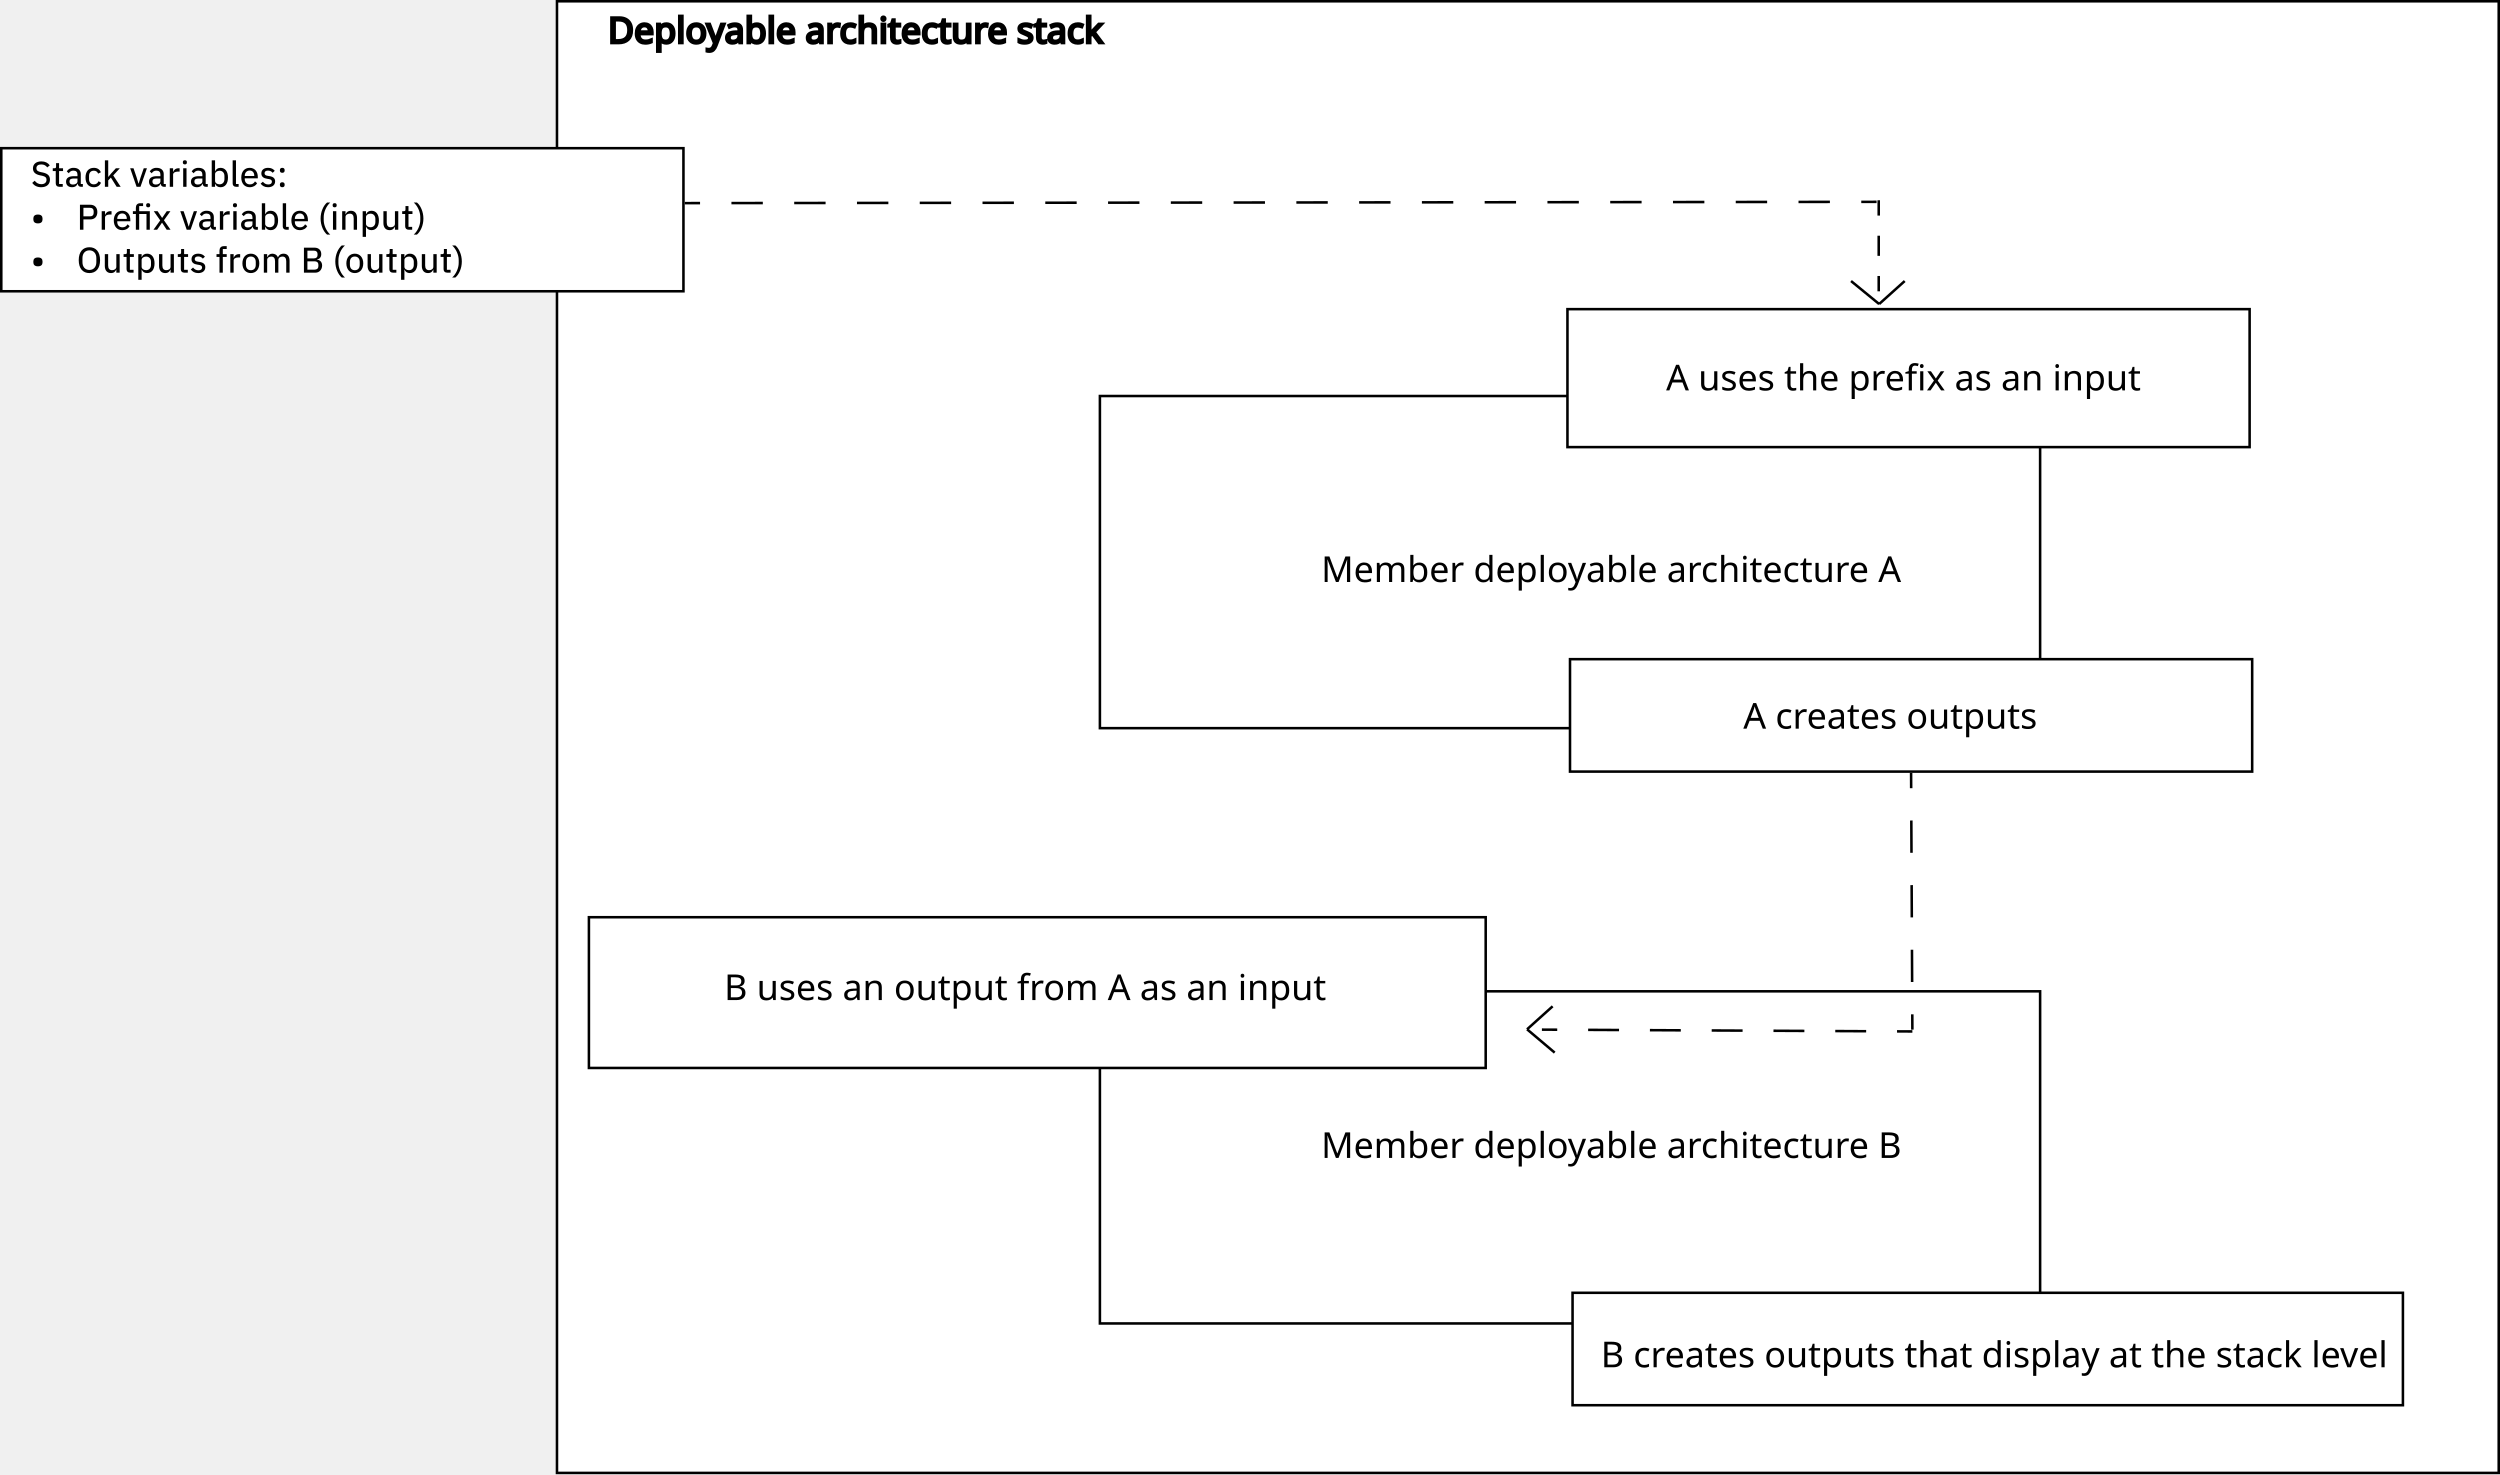
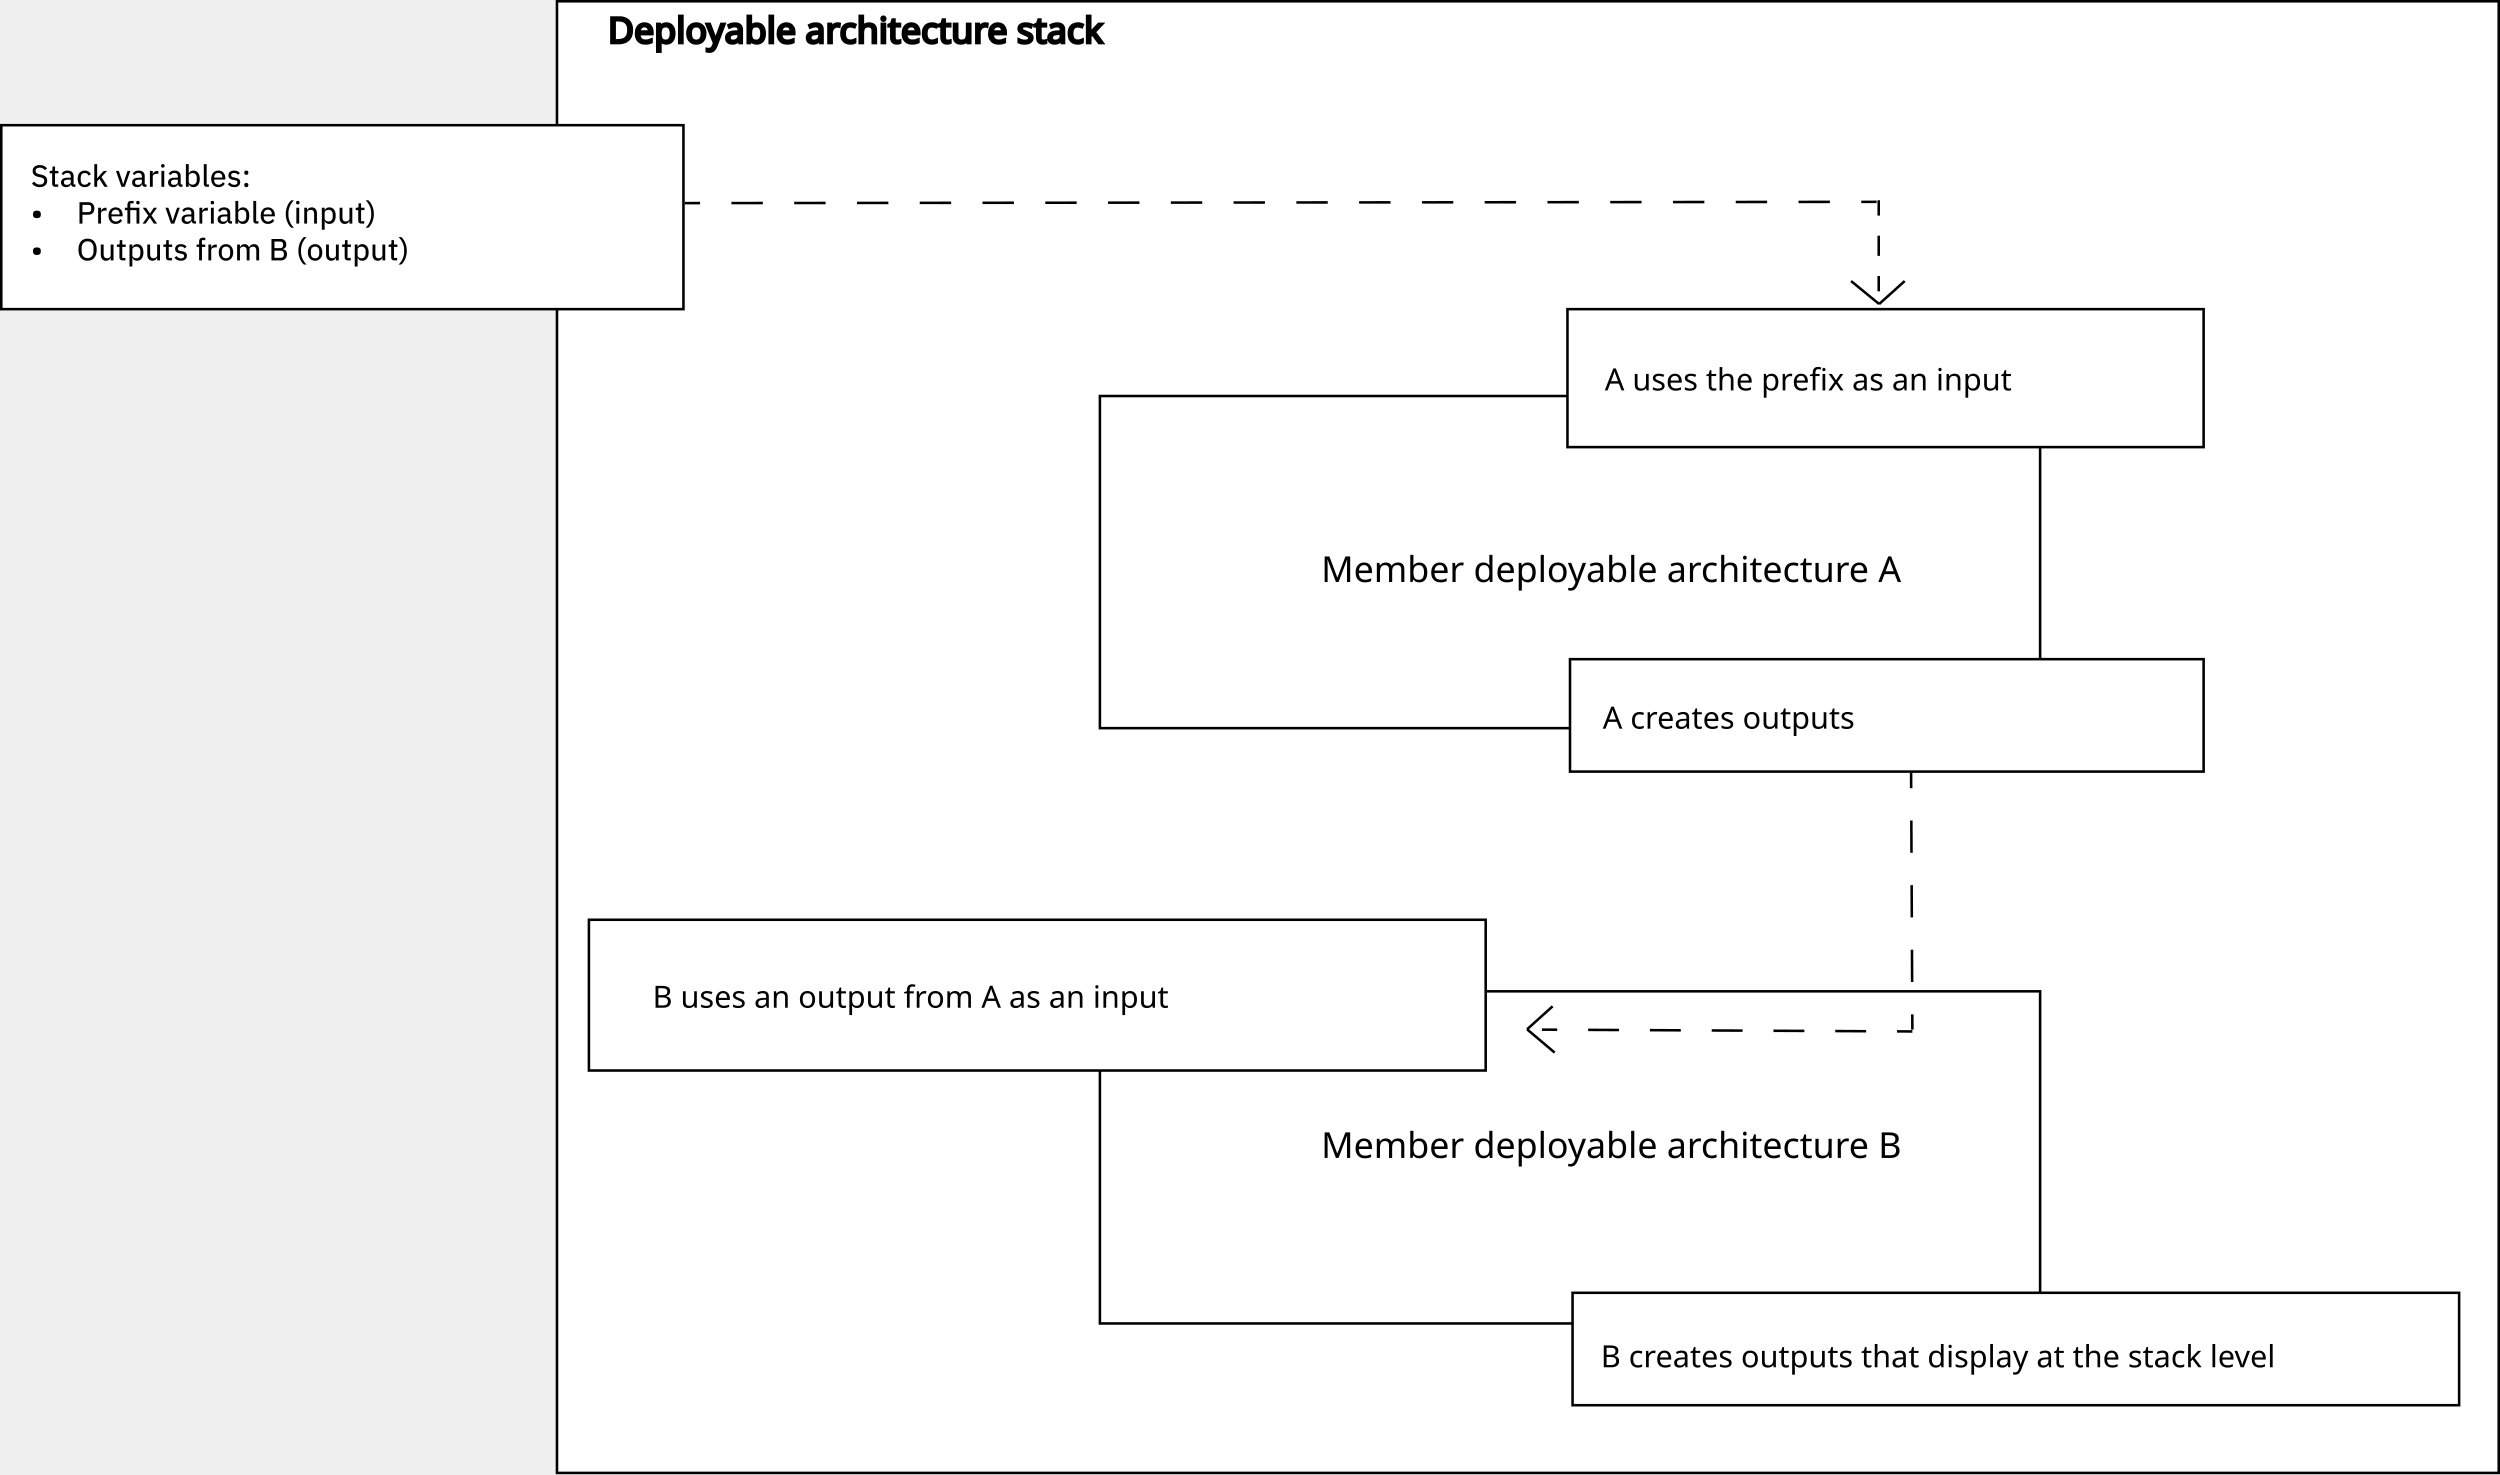
<svg xmlns="http://www.w3.org/2000/svg" viewBox="0 0 978.5 577">
  <defs>
    <style>
      .cls-1, .cls-2, .cls-3, .cls-4, .cls-5, .cls-6, .cls-7 {
        stroke: #000;
        stroke-miterlimit: 10;
      }

      .cls-1, .cls-2, .cls-3, .cls-5, .cls-6, .cls-7 {
        fill: none;
      }

-       .cls-1, .cls-8, .cls-9 {
+       .cls-1, .cls-8, .cls-9, .cls-10 {
        font-family: IBMPlexSans-Text, 'IBM Plex Sans';
+       }
+ 
+       .cls-1, .cls-8, .cls-10 {
        font-size: 14px;
      }

      .cls-2 {
        stroke-dasharray: 0 0 7.88 7.88;
      }

-       .cls-10, .cls-4, .cls-9 {
+       .cls-11, .cls-4, .cls-10 {
        fill: #fff;
      }

      .cls-3 {
        stroke-dasharray: 0 0 12.091 12.091;
+       }
+ 
+       .cls-9 {
+         font-size: 12px;
      }

      .cls-6 {
        stroke-dasharray: 0 0 12.284 12.284;
      }

      .cls-7 {
        stroke-dasharray: 0 0 12.643 12.643;
      }
    </style>
  </defs>
  <g id="Layer_1" data-name="Layer 1">
    <rect class="cls-4" x="218" y=".5" width="760" height="576" />
    <rect class="cls-4" x="430.5" y="388" width="368" height="130" />
-     <rect class="cls-4" x="230.5" y="359" width="351" height="59" />
+     <rect class="cls-4" x="230.5" y="360" width="351" height="59" />
    <g>
      <line class="cls-5" x1="748.504" y1="403.708" x2="742.504" y2="403.678" />
      <line class="cls-3" x1="730.413" y1="403.619" x2="615.545" y2="403.059" />
      <line class="cls-5" x1="609.5" y1="403.03" x2="603.5" y2="403" />
    </g>
  </g>
  <g id="Layer_2" data-name="Layer 2">
-     <text class="cls-9" transform="translate(237.9487 16.8589)">
+     <text class="cls-10" transform="translate(237.9487 16.8589)">
      <tspan x="0" y="0">Deployable architecture stack </tspan>
    </text>
    <text class="cls-8" transform="translate(237.9487 16.8589)">
      <tspan x="0" y="0">Deployable architecture stack </tspan>
    </text>
    <text class="cls-1" transform="translate(237.9487 16.8589)">
      <tspan x="0" y="0">Deployable architecture stack </tspan>
    </text>
  </g>
  <g id="Layer_3" data-name="Layer 3">
-     <rect class="cls-4" x=".5" y="58" width="267" height="56" />
+     <rect class="cls-4" x=".5" y="49" width="267" height="72" />
    <rect class="cls-4" x="430.5" y="155" width="368" height="130" />
-     <rect class="cls-4" x="613.5" y="121" width="267" height="54" />
-     <rect class="cls-4" x="614.5" y="258" width="267" height="44" />
-     <rect class="cls-4" x="615.5" y="506" width="325" height="44" />
+     <rect class="cls-4" x="613.5" y="121" width="249" height="54" />
+     <rect class="cls-4" x="614.5" y="258" width="248" height="44" />
+     <rect class="cls-4" x="615.5" y="506" width="347" height="44" />
  </g>
  <g id="Layer_5" data-name="Layer 5">
    <g>
-       <line class="cls-10" x1="268" y1="79.5" x2="734.5" y2="79" />
+       <line class="cls-11" x1="268" y1="79.5" x2="734.5" y2="79" />
      <g>
        <line class="cls-5" x1="268" y1="79.5" x2="274" y2="79.494" />
        <line class="cls-6" x1="286.284" y1="79.481" x2="722.358" y2="79.013" />
        <line class="cls-5" x1="728.5" y1="79.007" x2="734.5" y2="79" />
      </g>
    </g>
    <line class="cls-5" x1="724.5" y1="110" x2="735.5" y2="119" />
    <line class="cls-5" x1="735.5" y1="119" x2="745.5" y2="110" />
    <g>
-       <line class="cls-10" x1="735.332" y1="114.019" x2="735.332" y2="78.379" />
-       <g>
-         <line class="cls-5" x1="735.332" y1="114.019" x2="735.332" y2="108.019" />
-         <line class="cls-2" x1="735.332" y1="100.139" x2="735.332" y2="88.319" />
-         <line class="cls-5" x1="735.332" y1="84.379" x2="735.332" y2="78.379" />
-       </g>
+       <line class="cls-5" x1="735.332" y1="114.019" x2="735.332" y2="108.019" />
+       <line class="cls-2" x1="735.332" y1="100.139" x2="735.332" y2="88.319" />
+       <line class="cls-5" x1="735.332" y1="84.379" x2="735.332" y2="78.379" />
    </g>
  </g>
  <g id="Layer_4" data-name="Layer 4">
    <g>
-       <path d="M12.606,71.601l.967-.869c.686,.882,1.498,1.359,2.591,1.359,1.331,0,2.045-.686,2.045-1.723,0-.855-.462-1.303-1.681-1.569l-.827-.168c-1.835-.378-2.801-1.205-2.801-2.731,0-1.737,1.316-2.731,3.32-2.731,1.471,0,2.521,.546,3.264,1.555l-.995,.798c-.519-.714-1.233-1.163-2.339-1.163-1.19,0-1.905,.519-1.905,1.485,0,.869,.546,1.261,1.709,1.513l.826,.169c1.919,.42,2.773,1.274,2.773,2.773,0,1.807-1.274,2.983-3.446,2.983-1.597,0-2.717-.644-3.502-1.681Z" />
-       <path d="M23.192,73.114c-.896,0-1.373-.532-1.373-1.373v-4.777h-1.163v-1.106h.644c.49,0,.644-.182,.644-.672v-1.331h1.177v2.003h1.555v1.106h-1.555v5.043h1.443v1.106h-1.373Z" />
-       <path d="M31.692,73.114c-.799,0-1.177-.504-1.275-1.205h-.07c-.294,.896-1.065,1.373-2.102,1.373-1.513,0-2.395-.84-2.395-2.171,0-1.401,1.022-2.157,3.096-2.157h1.373v-.659c0-.966-.518-1.513-1.611-1.513-.855,0-1.401,.42-1.779,1.037l-.785-.714c.435-.784,1.289-1.415,2.634-1.415,1.807,0,2.843,.924,2.843,2.493v3.824h.812v1.106h-.742Zm-1.373-2.129v-1.12h-1.387c-1.19,0-1.723,.364-1.723,1.036v.28c0,.672,.518,1.051,1.331,1.051,1.022,0,1.779-.519,1.779-1.247Z" />
-       <path d="M33.466,69.486c0-2.325,1.19-3.796,3.264-3.796,1.429,0,2.325,.7,2.746,1.737l-1.079,.532c-.238-.714-.827-1.148-1.667-1.148-1.247,0-1.877,.855-1.877,2.045v1.261c0,1.19,.63,2.045,1.877,2.045,.882,0,1.485-.448,1.849-1.232l.953,.588c-.462,1.092-1.415,1.765-2.802,1.765-2.073,0-3.264-1.471-3.264-3.796Z" />
-       <path d="M41.054,62.748h1.303v6.457h.07l1.037-1.274,1.891-2.073h1.541l-2.577,2.801,2.914,4.455h-1.569l-2.269-3.614-1.037,1.106v2.507h-1.303v-10.366Z" />
-       <path d="M53.459,73.114l-2.507-7.256h1.303l1.19,3.474,.757,2.507h.084l.77-2.507,1.205-3.474h1.247l-2.522,7.256h-1.527Z" />
-       <path d="M64.157,73.114c-.799,0-1.177-.504-1.275-1.205h-.07c-.294,.896-1.065,1.373-2.102,1.373-1.513,0-2.395-.84-2.395-2.171,0-1.401,1.022-2.157,3.096-2.157h1.373v-.659c0-.966-.518-1.513-1.611-1.513-.855,0-1.401,.42-1.779,1.037l-.785-.714c.435-.784,1.289-1.415,2.634-1.415,1.807,0,2.843,.924,2.843,2.493v3.824h.812v1.106h-.742Zm-1.373-2.129v-1.12h-1.387c-1.19,0-1.723,.364-1.723,1.036v.28c0,.672,.518,1.051,1.331,1.051,1.022,0,1.779-.519,1.779-1.247Z" />
-       <path d="M66.45,73.114v-7.256h1.303v1.387h.07c.238-.714,.882-1.387,2.045-1.387h.434v1.303h-.644c-1.205,0-1.905,.476-1.905,1.19v4.763h-1.303Z" />
-       <path d="M71.574,63.631v-.196c0-.42,.238-.714,.785-.714s.784,.294,.784,.714v.196c0,.42-.238,.714-.784,.714s-.785-.294-.785-.714Zm.126,2.227h1.303v7.256h-1.303v-7.256Z" />
-       <path d="M80.579,73.114c-.799,0-1.177-.504-1.275-1.205h-.07c-.294,.896-1.065,1.373-2.102,1.373-1.513,0-2.395-.84-2.395-2.171,0-1.401,1.022-2.157,3.096-2.157h1.373v-.659c0-.966-.518-1.513-1.611-1.513-.855,0-1.401,.42-1.779,1.037l-.785-.714c.435-.784,1.289-1.415,2.634-1.415,1.807,0,2.843,.924,2.843,2.493v3.824h.812v1.106h-.742Zm-1.373-2.129v-1.12h-1.387c-1.19,0-1.723,.364-1.723,1.036v.28c0,.672,.518,1.051,1.331,1.051,1.022,0,1.779-.519,1.779-1.247Z" />
-       <path d="M82.872,62.748h1.303v4.3h.056c.336-.896,1.093-1.358,2.087-1.358,1.821,0,2.913,1.442,2.913,3.796s-1.092,3.796-2.913,3.796c-.995,0-1.751-.462-2.087-1.358h-.056v1.19h-1.303v-10.366Zm4.973,7.354v-1.232c0-1.219-.742-2.045-1.905-2.045-.981,0-1.765,.56-1.765,1.331v2.661c0,.77,.785,1.331,1.765,1.331,1.163,0,1.905-.827,1.905-2.045Z" />
-       <path d="M92.42,73.114c-.896,0-1.359-.532-1.359-1.331v-9.035h1.303v9.259h1.037v1.106h-.981Z" />
-       <path d="M94.435,69.486c0-2.297,1.274-3.796,3.292-3.796,2.031,0,3.18,1.54,3.18,3.572v.546h-5.113v.294c0,1.205,.742,2.073,2.045,2.073,.911,0,1.569-.434,1.961-1.177l.84,.714c-.504,.939-1.555,1.569-2.913,1.569-2.018,0-3.292-1.498-3.292-3.796Zm1.359-.686v.098h3.726v-.14c0-1.205-.701-2.017-1.793-2.017-1.135,0-1.933,.869-1.933,2.059Z" />
-       <path d="M102.009,71.881l.883-.756c.546,.686,1.218,1.079,2.101,1.079,.924,0,1.429-.406,1.429-1.079,0-.532-.28-.91-1.163-1.037l-.616-.098c-1.387-.196-2.353-.77-2.353-2.115,0-1.429,1.106-2.185,2.633-2.185,1.233,0,2.003,.434,2.62,1.163l-.827,.784c-.35-.462-.966-.868-1.835-.868-.882,0-1.331,.406-1.331,1.022,0,.644,.42,.91,1.261,1.037l.616,.098c1.597,.238,2.255,.939,2.255,2.059,0,1.415-1.065,2.297-2.773,2.297-1.345,0-2.228-.546-2.9-1.401Z" />
-       <path d="M109.555,66.769v-.21c0-.504,.28-.868,.924-.868,.644,0,.925,.364,.925,.868v.21c0,.504-.28,.868-.925,.868-.644,0-.924-.364-.924-.868Zm0,5.645v-.21c0-.504,.28-.868,.924-.868,.644,0,.925,.364,.925,.868v.21c0,.504-.28,.868-.925,.868-.644,0-.924-.364-.924-.868Z" />
-       <path d="M13.055,85.907v-.406c0-.868,.49-1.526,1.793-1.526s1.793,.658,1.793,1.526v.406c0,.869-.49,1.527-1.793,1.527s-1.793-.658-1.793-1.527Z" />
-       <path d="M31.293,89.914v-9.777h4.034c1.765,0,2.773,1.135,2.773,2.872s-1.008,2.872-2.773,2.872h-2.675v4.034h-1.359Zm1.359-5.239h2.619c.869,0,1.387-.477,1.387-1.317v-.7c0-.84-.518-1.317-1.387-1.317h-2.619v3.334Z" />
-       <path d="M39.805,89.914v-7.256h1.303v1.387h.07c.238-.714,.882-1.387,2.045-1.387h.434v1.303h-.644c-1.205,0-1.905,.476-1.905,1.19v4.763h-1.303Z" />
-       <path d="M44.537,86.286c0-2.297,1.274-3.796,3.292-3.796,2.031,0,3.18,1.54,3.18,3.572v.546h-5.113v.294c0,1.205,.742,2.073,2.045,2.073,.911,0,1.569-.434,1.961-1.177l.84,.714c-.504,.939-1.555,1.569-2.913,1.569-2.018,0-3.292-1.498-3.292-3.796Zm1.359-.686v.098h3.726v-.14c0-1.205-.701-2.017-1.793-2.017-1.135,0-1.933,.869-1.933,2.059Z" />
-       <path d="M53.175,83.764h-1.163v-1.106h1.163v-1.345c0-1.065,.56-1.765,1.695-1.765h1.135v1.107h-1.527v2.003h4.16v7.256h-1.303v-6.149h-2.857v6.149h-1.303v-6.149Zm4.034-3.333v-.196c0-.42,.238-.714,.784-.714s.785,.294,.785,.714v.196c0,.42-.238,.714-.785,.714s-.784-.294-.784-.714Z" />
-       <path d="M62.709,86.258l-2.536-3.6h1.513l1.75,2.619h.043l1.793-2.619h1.429l-2.536,3.544,2.578,3.712h-1.513l-1.793-2.746h-.042l-1.891,2.746h-1.429l2.634-3.656Z" />
-       <path d="M73.069,89.914l-2.507-7.256h1.303l1.19,3.474,.756,2.507h.085l.77-2.507,1.205-3.474h1.247l-2.522,7.256h-1.527Z" />
-       <path d="M83.767,89.914c-.799,0-1.177-.504-1.275-1.205h-.07c-.294,.896-1.065,1.373-2.102,1.373-1.513,0-2.395-.84-2.395-2.171,0-1.401,1.022-2.157,3.096-2.157h1.373v-.659c0-.966-.518-1.513-1.611-1.513-.855,0-1.401,.42-1.779,1.037l-.785-.714c.435-.784,1.289-1.415,2.634-1.415,1.807,0,2.843,.924,2.843,2.493v3.824h.812v1.106h-.742Zm-1.373-2.129v-1.12h-1.387c-1.19,0-1.723,.364-1.723,1.036v.28c0,.672,.518,1.051,1.331,1.051,1.022,0,1.779-.519,1.779-1.247Z" />
-       <path d="M86.06,89.914v-7.256h1.303v1.387h.07c.238-.714,.882-1.387,2.045-1.387h.434v1.303h-.644c-1.205,0-1.905,.476-1.905,1.19v4.763h-1.303Z" />
-       <path d="M91.184,80.431v-.196c0-.42,.238-.714,.785-.714,.546,0,.784,.294,.784,.714v.196c0,.42-.238,.714-.784,.714-.546,0-.785-.294-.785-.714Zm.126,2.227h1.303v7.256h-1.303v-7.256Z" />
-       <path d="M100.189,89.914c-.799,0-1.177-.504-1.275-1.205h-.07c-.294,.896-1.065,1.373-2.102,1.373-1.513,0-2.395-.84-2.395-2.171,0-1.401,1.022-2.157,3.096-2.157h1.373v-.659c0-.966-.518-1.513-1.611-1.513-.855,0-1.401,.42-1.779,1.037l-.785-.714c.435-.784,1.289-1.415,2.634-1.415,1.807,0,2.843,.924,2.843,2.493v3.824h.812v1.106h-.742Zm-1.373-2.129v-1.12h-1.387c-1.19,0-1.723,.364-1.723,1.036v.28c0,.672,.518,1.051,1.331,1.051,1.022,0,1.779-.519,1.779-1.247Z" />
-       <path d="M102.481,79.548h1.303v4.3h.056c.336-.896,1.093-1.358,2.087-1.358,1.821,0,2.914,1.442,2.914,3.796s-1.093,3.796-2.914,3.796c-.994,0-1.75-.462-2.087-1.358h-.056v1.19h-1.303v-10.366Zm4.973,7.354v-1.232c0-1.219-.742-2.045-1.905-2.045-.981,0-1.765,.56-1.765,1.331v2.661c0,.77,.785,1.331,1.765,1.331,1.163,0,1.905-.827,1.905-2.045Z" />
-       <path d="M112.03,89.914c-.896,0-1.359-.532-1.359-1.331v-9.035h1.303v9.259h1.037v1.106h-.981Z" />
-       <path d="M114.045,86.286c0-2.297,1.274-3.796,3.292-3.796,2.031,0,3.18,1.54,3.18,3.572v.546h-5.113v.294c0,1.205,.742,2.073,2.045,2.073,.911,0,1.569-.434,1.961-1.177l.84,.714c-.504,.939-1.555,1.569-2.913,1.569-2.018,0-3.292-1.498-3.292-3.796Zm1.359-.686v.098h3.726v-.14c0-1.205-.701-2.017-1.793-2.017-1.135,0-1.933,.869-1.933,2.059Z" />
-       <path d="M128.005,79.268h1.26c-1.513,1.345-2.563,3.656-2.563,5.701v1.149c0,2.045,1.05,4.356,2.563,5.701h-1.26c-1.387-1.176-2.522-3.558-2.522-6.275s1.135-5.099,2.522-6.275Z" />
-       <path d="M130.201,80.431v-.196c0-.42,.238-.714,.785-.714,.546,0,.784,.294,.784,.714v.196c0,.42-.238,.714-.784,.714-.546,0-.785-.294-.785-.714Zm.126,2.227h1.303v7.256h-1.303v-7.256Z" />
-       <path d="M133.925,89.914v-7.256h1.303v1.19h.07c.336-.798,.953-1.358,2.045-1.358,1.485,0,2.396,1.022,2.396,2.787v4.637h-1.303v-4.44c0-1.219-.504-1.849-1.527-1.849-.855,0-1.681,.435-1.681,1.317v4.973h-1.303Z" />
-       <path d="M141.947,82.658h1.303v1.19h.056c.336-.896,1.093-1.358,2.087-1.358,1.821,0,2.913,1.442,2.913,3.796s-1.092,3.796-2.913,3.796c-.995,0-1.751-.462-2.087-1.358h-.056v3.992h-1.303v-10.057Zm4.973,4.244v-1.232c0-1.219-.742-2.045-1.905-2.045-.981,0-1.765,.56-1.765,1.331v2.661c0,.77,.785,1.331,1.765,1.331,1.163,0,1.905-.827,1.905-2.045Z" />
-       <path d="M154.577,88.723h-.07c-.266,.7-.827,1.358-2.031,1.358-1.485,0-2.409-1.022-2.409-2.788v-4.636h1.303v4.44c0,1.219,.518,1.849,1.541,1.849,.826,0,1.667-.42,1.667-1.331v-4.958h1.303v7.256h-1.303v-1.19Z" />
-       <path d="M159.952,89.914c-.896,0-1.373-.532-1.373-1.373v-4.777h-1.163v-1.106h.644c.49,0,.644-.182,.644-.672v-1.331h1.177v2.003h1.555v1.106h-1.555v5.043h1.443v1.106h-1.373Z" />
-       <path d="M163.199,91.818h-1.261c1.513-1.345,2.563-3.656,2.563-5.701v-1.149c0-2.045-1.051-4.356-2.563-5.701h1.261c1.387,1.177,2.522,3.558,2.522,6.275s-1.135,5.099-2.522,6.275Z" />
-       <path d="M13.055,102.707v-.406c0-.868,.49-1.527,1.793-1.527s1.793,.659,1.793,1.527v.406c0,.869-.49,1.527-1.793,1.527s-1.793-.658-1.793-1.527Z" />
-       <path d="M30.817,101.825c0-3.292,1.639-5.057,4.174-5.057s4.174,1.765,4.174,5.057-1.639,5.057-4.174,5.057-4.174-1.765-4.174-5.057Zm6.892,.798v-1.597c0-1.863-1.093-3.04-2.718-3.04s-2.717,1.176-2.717,3.04v1.597c0,1.863,1.093,3.04,2.717,3.04s2.718-1.176,2.718-3.04Z" />
-       <path d="M45.533,105.523h-.07c-.266,.7-.827,1.358-2.031,1.358-1.485,0-2.409-1.022-2.409-2.788v-4.636h1.303v4.44c0,1.219,.518,1.849,1.541,1.849,.826,0,1.667-.42,1.667-1.331v-4.958h1.303v7.256h-1.303v-1.19Z" />
-       <path d="M50.908,106.714c-.896,0-1.373-.532-1.373-1.373v-4.777h-1.163v-1.106h.644c.49,0,.644-.182,.644-.672v-1.331h1.177v2.003h1.555v1.106h-1.555v5.043h1.443v1.106h-1.373Z" />
-       <path d="M54.127,99.458h1.303v1.19h.056c.336-.896,1.093-1.358,2.087-1.358,1.821,0,2.913,1.442,2.913,3.796s-1.092,3.796-2.913,3.796c-.995,0-1.751-.462-2.087-1.358h-.056v3.992h-1.303v-10.058Zm4.973,4.244v-1.232c0-1.219-.742-2.045-1.905-2.045-.981,0-1.765,.56-1.765,1.331v2.661c0,.77,.785,1.331,1.765,1.331,1.163,0,1.905-.827,1.905-2.045Z" />
-       <path d="M66.757,105.523h-.07c-.266,.7-.827,1.358-2.031,1.358-1.485,0-2.409-1.022-2.409-2.788v-4.636h1.303v4.44c0,1.219,.518,1.849,1.541,1.849,.826,0,1.667-.42,1.667-1.331v-4.958h1.303v7.256h-1.303v-1.19Z" />
-       <path d="M72.131,106.714c-.896,0-1.373-.532-1.373-1.373v-4.777h-1.163v-1.106h.644c.49,0,.644-.182,.644-.672v-1.331h1.177v2.003h1.555v1.106h-1.555v5.043h1.443v1.106h-1.373Z" />
-       <path d="M74.678,105.481l.883-.757c.546,.686,1.218,1.079,2.101,1.079,.924,0,1.429-.406,1.429-1.079,0-.532-.28-.91-1.163-1.036l-.616-.098c-1.387-.196-2.353-.77-2.353-2.115,0-1.429,1.106-2.185,2.633-2.185,1.233,0,2.003,.434,2.62,1.163l-.827,.784c-.35-.462-.966-.868-1.835-.868-.882,0-1.331,.406-1.331,1.022,0,.644,.42,.91,1.261,1.037l.616,.098c1.597,.238,2.255,.939,2.255,2.06,0,1.415-1.065,2.297-2.773,2.297-1.345,0-2.228-.546-2.9-1.4Z" />
-       <path d="M85.906,100.564h-1.163v-1.106h1.163v-1.345c0-1.065,.56-1.765,1.695-1.765h1.135v1.107h-1.527v2.003h1.527v1.106h-1.527v6.149h-1.303v-6.149Z" />
-       <path d="M90.147,106.714v-7.256h1.303v1.387h.07c.238-.714,.882-1.387,2.045-1.387h.434v1.303h-.644c-1.205,0-1.905,.476-1.905,1.19v4.763h-1.303Z" />
-       <path d="M94.879,103.086c0-2.312,1.331-3.796,3.306-3.796s3.306,1.484,3.306,3.796-1.331,3.796-3.306,3.796-3.306-1.485-3.306-3.796Zm5.225,.546v-1.093c0-1.415-.784-2.129-1.919-2.129s-1.919,.714-1.919,2.129v1.093c0,1.415,.784,2.129,1.919,2.129s1.919-.714,1.919-2.129Z" />
-       <path d="M103.266,106.714v-7.256h1.303v1.19h.07c.308-.742,.966-1.358,1.933-1.358,.966,0,1.821,.448,2.199,1.471h.028c.266-.785,.995-1.471,2.213-1.471,1.456,0,2.325,1.022,2.325,2.787v4.637h-1.303v-4.44c0-1.219-.462-1.849-1.471-1.849-.841,0-1.611,.435-1.611,1.317v4.973h-1.302v-4.44c0-1.219-.462-1.849-1.457-1.849-.827,0-1.625,.435-1.625,1.317v4.973h-1.303Z" />
-       <path d="M118.96,96.936h4.16c1.611,0,2.62,.995,2.62,2.522,0,1.456-.939,1.989-1.653,2.073v.084c.743,.042,1.989,.644,1.989,2.283,0,1.597-1.093,2.815-2.535,2.815h-4.581v-9.777Zm1.359,4.189h2.591c.855,0,1.373-.462,1.373-1.275v-.462c0-.812-.518-1.274-1.373-1.274h-2.591v3.012Zm0,4.412h2.815c.924,0,1.485-.476,1.485-1.387v-.49c0-.911-.56-1.387-1.485-1.387h-2.815v3.264Z" />
-       <path d="M133.759,96.068h1.26c-1.513,1.345-2.563,3.656-2.563,5.701v1.149c0,2.045,1.05,4.356,2.563,5.701h-1.26c-1.387-1.177-2.522-3.558-2.522-6.275s1.135-5.099,2.522-6.275Z" />
-       <path d="M135.564,103.086c0-2.312,1.331-3.796,3.306-3.796s3.306,1.484,3.306,3.796-1.331,3.796-3.306,3.796-3.306-1.485-3.306-3.796Zm5.225,.546v-1.093c0-1.415-.784-2.129-1.919-2.129s-1.919,.714-1.919,2.129v1.093c0,1.415,.785,2.129,1.919,2.129s1.919-.714,1.919-2.129Z" />
-       <path d="M148.39,105.523h-.07c-.266,.7-.827,1.358-2.031,1.358-1.485,0-2.409-1.022-2.409-2.788v-4.636h1.303v4.44c0,1.219,.518,1.849,1.541,1.849,.826,0,1.667-.42,1.667-1.331v-4.958h1.303v7.256h-1.303v-1.19Z" />
-       <path d="M153.765,106.714c-.896,0-1.373-.532-1.373-1.373v-4.777h-1.163v-1.106h.644c.49,0,.644-.182,.644-.672v-1.331h1.176v2.003h1.555v1.106h-1.555v5.043h1.443v1.106h-1.373Z" />
-       <path d="M156.983,99.458h1.303v1.19h.056c.336-.896,1.093-1.358,2.087-1.358,1.821,0,2.913,1.442,2.913,3.796s-1.092,3.796-2.913,3.796c-.995,0-1.751-.462-2.087-1.358h-.056v3.992h-1.303v-10.058Zm4.973,4.244v-1.232c0-1.219-.742-2.045-1.905-2.045-.981,0-1.765,.56-1.765,1.331v2.661c0,.77,.785,1.331,1.765,1.331,1.163,0,1.905-.827,1.905-2.045Z" />
-       <path d="M169.613,105.523h-.07c-.266,.7-.827,1.358-2.031,1.358-1.485,0-2.409-1.022-2.409-2.788v-4.636h1.303v4.44c0,1.219,.518,1.849,1.541,1.849,.826,0,1.667-.42,1.667-1.331v-4.958h1.303v7.256h-1.303v-1.19Z" />
-       <path d="M174.988,106.714c-.896,0-1.373-.532-1.373-1.373v-4.777h-1.163v-1.106h.644c.49,0,.644-.182,.644-.672v-1.331h1.176v2.003h1.555v1.106h-1.555v5.043h1.443v1.106h-1.373Z" />
-       <path d="M178.235,108.619h-1.261c1.513-1.345,2.563-3.656,2.563-5.701v-1.149c0-2.045-1.051-4.356-2.563-5.701h1.261c1.387,1.176,2.522,3.558,2.522,6.275s-1.135,5.099-2.522,6.275Z" />
+       <path d="M12.524,71.818l.828-.744c.587,.756,1.283,1.164,2.219,1.164,1.139,0,1.751-.588,1.751-1.475,0-.732-.396-1.116-1.439-1.343l-.708-.144c-1.571-.324-2.398-1.031-2.398-2.339,0-1.487,1.127-2.338,2.842-2.338,1.259,0,2.159,.468,2.794,1.331l-.852,.684c-.443-.612-1.055-.996-2.003-.996-1.019,0-1.631,.444-1.631,1.272,0,.744,.468,1.08,1.463,1.295l.708,.144c1.643,.359,2.374,1.091,2.374,2.374,0,1.547-1.091,2.555-2.95,2.555-1.367,0-2.327-.552-2.998-1.44Z" />
+       <path d="M21.595,73.114c-.768,0-1.176-.456-1.176-1.175v-4.09h-.995v-.947h.552c.419,0,.552-.156,.552-.576v-1.14h1.007v1.715h1.331v.947h-1.331v4.318h1.235v.947h-1.175Z" />
+       <path d="M28.877,73.114c-.684,0-1.007-.432-1.091-1.031h-.06c-.252,.768-.912,1.175-1.799,1.175-1.295,0-2.051-.72-2.051-1.859,0-1.2,.875-1.847,2.65-1.847h1.175v-.564c0-.828-.444-1.295-1.379-1.295-.731,0-1.199,.36-1.523,.887l-.672-.611c.372-.672,1.103-1.211,2.255-1.211,1.547,0,2.435,.791,2.435,2.135v3.274h.696v.947h-.636Zm-1.175-1.823v-.96h-1.188c-1.019,0-1.475,.312-1.475,.888v.24c0,.576,.444,.9,1.14,.9,.875,0,1.523-.444,1.523-1.067Z" />
+       <path d="M30.403,70.007c0-1.991,1.02-3.25,2.794-3.25,1.224,0,1.991,.6,2.351,1.487l-.924,.456c-.204-.612-.708-.983-1.427-.983-1.067,0-1.607,.731-1.607,1.751v1.08c0,1.019,.54,1.751,1.607,1.751,.756,0,1.272-.384,1.583-1.056l.815,.504c-.396,.935-1.211,1.511-2.399,1.511-1.775,0-2.794-1.259-2.794-3.251Z" />
+       <path d="M36.907,64.239h1.115v5.529h.06l.888-1.091,1.619-1.775h1.319l-2.207,2.398,2.495,3.814h-1.343l-1.943-3.094-.888,.947v2.147h-1.115v-8.875Z" />
+       <path d="M47.539,73.114l-2.147-6.212h1.115l1.02,2.974,.648,2.147h.072l.66-2.147,1.031-2.974h1.067l-2.159,6.212h-1.307Z" />
+       <path d="M56.705,73.114c-.684,0-1.007-.432-1.091-1.031h-.06c-.252,.768-.912,1.175-1.799,1.175-1.295,0-2.051-.72-2.051-1.859,0-1.2,.875-1.847,2.65-1.847h1.175v-.564c0-.828-.444-1.295-1.379-1.295-.731,0-1.199,.36-1.523,.887l-.672-.611c.372-.672,1.103-1.211,2.255-1.211,1.547,0,2.435,.791,2.435,2.135v3.274h.696v.947h-.636Zm-1.175-1.823v-.96h-1.188c-1.019,0-1.475,.312-1.475,.888v.24c0,.576,.444,.9,1.14,.9,.875,0,1.523-.444,1.523-1.067Z" />
+       <path d="M58.675,73.114v-6.212h1.115v1.187h.06c.204-.611,.756-1.187,1.751-1.187h.372v1.115h-.552c-1.031,0-1.631,.408-1.631,1.02v4.078h-1.115Z" />
+       <path d="M63.067,64.994v-.168c0-.36,.204-.611,.672-.611s.671,.252,.671,.611v.168c0,.36-.204,.612-.671,.612s-.672-.252-.672-.612Zm.108,1.907h1.115v6.212h-1.115v-6.212Z" />
+       <path d="M70.78,73.114c-.684,0-1.007-.432-1.091-1.031h-.06c-.252,.768-.912,1.175-1.799,1.175-1.295,0-2.051-.72-2.051-1.859,0-1.2,.875-1.847,2.65-1.847h1.175v-.564c0-.828-.444-1.295-1.379-1.295-.731,0-1.199,.36-1.523,.887l-.672-.611c.372-.672,1.103-1.211,2.255-1.211,1.547,0,2.435,.791,2.435,2.135v3.274h.696v.947h-.636Zm-1.175-1.823v-.96h-1.188c-1.019,0-1.475,.312-1.475,.888v.24c0,.576,.444,.9,1.14,.9,.875,0,1.523-.444,1.523-1.067Z" />
+       <path d="M72.751,64.239h1.115v3.682h.048c.288-.768,.935-1.163,1.787-1.163,1.56,0,2.495,1.235,2.495,3.25s-.935,3.251-2.495,3.251c-.851,0-1.499-.396-1.787-1.164h-.048v1.02h-1.115v-8.875Zm4.258,6.296v-1.055c0-1.044-.636-1.752-1.631-1.752-.839,0-1.511,.48-1.511,1.14v2.279c0,.66,.672,1.139,1.511,1.139,.996,0,1.631-.708,1.631-1.751Z" />
+       <path d="M80.934,73.114c-.768,0-1.164-.456-1.164-1.139v-7.736h1.115v7.928h.888v.947h-.839Z" />
+       <path d="M82.663,70.007c0-1.967,1.092-3.25,2.818-3.25,1.739,0,2.723,1.319,2.723,3.058v.468h-4.377v.252c0,1.031,.636,1.775,1.751,1.775,.78,0,1.343-.372,1.679-1.007l.72,.612c-.432,.803-1.331,1.343-2.495,1.343-1.727,0-2.818-1.283-2.818-3.251Zm1.164-.587v.084h3.19v-.12c0-1.031-.6-1.727-1.535-1.727-.971,0-1.655,.744-1.655,1.763Z" />
+       <path d="M89.154,72.059l.756-.648c.467,.588,1.044,.923,1.799,.923,.791,0,1.223-.348,1.223-.923,0-.456-.24-.779-.995-.887l-.528-.084c-1.188-.168-2.015-.66-2.015-1.811,0-1.224,.948-1.871,2.255-1.871,1.056,0,1.715,.372,2.243,.996l-.708,.671c-.3-.396-.828-.744-1.571-.744-.755,0-1.139,.348-1.139,.875,0,.552,.36,.78,1.08,.888l.527,.084c1.367,.204,1.931,.803,1.931,1.763,0,1.211-.912,1.967-2.374,1.967-1.151,0-1.907-.468-2.483-1.199Z" />
+       <path d="M95.622,67.681v-.18c0-.432,.24-.744,.791-.744s.791,.312,.791,.744v.18c0,.432-.24,.744-.791,.744s-.791-.312-.791-.744Zm0,4.833v-.18c0-.432,.24-.743,.791-.743s.791,.311,.791,.743v.18c0,.432-.24,.744-.791,.744s-.791-.312-.791-.744Z" />
+       <path d="M12.908,84.084v-.348c0-.744,.42-1.307,1.535-1.307s1.535,.564,1.535,1.307v.348c0,.744-.42,1.307-1.535,1.307s-1.535-.564-1.535-1.307Z" />
+       <path d="M31.112,87.514v-8.372h3.454c1.511,0,2.374,.972,2.374,2.459s-.864,2.458-2.374,2.458h-2.291v3.454h-1.163Zm1.163-4.485h2.243c.744,0,1.188-.408,1.188-1.127v-.6c0-.72-.444-1.127-1.188-1.127h-2.243v2.854Z" />
+       <path d="M38.408,87.514v-6.212h1.115v1.187h.06c.204-.611,.756-1.187,1.751-1.187h.372v1.115h-.552c-1.031,0-1.631,.408-1.631,1.02v4.078h-1.115Z" />
+       <path d="M42.464,84.407c0-1.967,1.091-3.25,2.819-3.25,1.739,0,2.722,1.319,2.722,3.058v.468h-4.377v.252c0,1.031,.636,1.775,1.751,1.775,.78,0,1.343-.372,1.679-1.007l.719,.612c-.432,.803-1.331,1.343-2.494,1.343-1.728,0-2.819-1.283-2.819-3.251Zm1.164-.587v.084h3.19v-.12c0-1.031-.6-1.727-1.535-1.727-.972,0-1.655,.744-1.655,1.763Z" />
+       <path d="M49.867,82.249h-.996v-.947h.996v-1.151c0-.912,.479-1.511,1.451-1.511h.971v.947h-1.307v1.715h3.562v6.212h-1.115v-5.265h-2.447v5.265h-1.115v-5.265Zm3.454-2.854v-.168c0-.36,.204-.611,.671-.611s.672,.252,.672,.611v.168c0,.36-.204,.612-.672,.612s-.671-.252-.671-.612Z" />
+       <path d="M58.039,84.383l-2.171-3.082h1.295l1.5,2.243h.036l1.535-2.243h1.224l-2.171,3.034,2.207,3.178h-1.295l-1.535-2.351h-.036l-1.619,2.351h-1.223l2.255-3.13Z" />
+       <path d="M66.918,87.514l-2.147-6.212h1.115l1.02,2.974,.648,2.147h.072l.66-2.147,1.031-2.974h1.067l-2.159,6.212h-1.307Z" />
+       <path d="M76.085,87.514c-.684,0-1.007-.432-1.091-1.031h-.06c-.252,.768-.912,1.175-1.799,1.175-1.295,0-2.051-.72-2.051-1.859,0-1.2,.875-1.847,2.65-1.847h1.175v-.564c0-.827-.444-1.295-1.379-1.295-.731,0-1.199,.36-1.523,.887l-.672-.611c.372-.672,1.103-1.211,2.255-1.211,1.547,0,2.435,.791,2.435,2.135v3.274h.696v.947h-.636Zm-1.175-1.823v-.959h-1.188c-1.019,0-1.475,.311-1.475,.887v.24c0,.576,.444,.9,1.14,.9,.875,0,1.523-.444,1.523-1.068Z" />
+       <path d="M78.055,87.514v-6.212h1.115v1.187h.06c.204-.611,.756-1.187,1.751-1.187h.372v1.115h-.552c-1.031,0-1.631,.408-1.631,1.02v4.078h-1.115Z" />
+       <path d="M82.447,79.394v-.168c0-.36,.204-.611,.672-.611s.671,.252,.671,.611v.168c0,.36-.204,.612-.671,.612s-.672-.252-.672-.612Zm.108,1.907h1.115v6.212h-1.115v-6.212Z" />
+       <path d="M90.16,87.514c-.684,0-1.007-.432-1.091-1.031h-.06c-.252,.768-.912,1.175-1.799,1.175-1.295,0-2.051-.72-2.051-1.859,0-1.2,.875-1.847,2.65-1.847h1.175v-.564c0-.827-.444-1.295-1.379-1.295-.731,0-1.199,.36-1.523,.887l-.672-.611c.372-.672,1.103-1.211,2.255-1.211,1.547,0,2.435,.791,2.435,2.135v3.274h.696v.947h-.636Zm-1.175-1.823v-.959h-1.188c-1.019,0-1.475,.311-1.475,.887v.24c0,.576,.444,.9,1.14,.9,.875,0,1.523-.444,1.523-1.068Z" />
+       <path d="M92.13,78.639h1.115v3.682h.048c.288-.768,.935-1.163,1.787-1.163,1.56,0,2.495,1.235,2.495,3.25s-.935,3.251-2.495,3.251c-.851,0-1.499-.396-1.787-1.164h-.048v1.02h-1.115v-8.875Zm4.258,6.296v-1.055c0-1.044-.636-1.752-1.631-1.752-.839,0-1.511,.48-1.511,1.14v2.279c0,.66,.672,1.139,1.511,1.139,.996,0,1.631-.708,1.631-1.751Z" />
+       <path d="M100.314,87.514c-.768,0-1.164-.456-1.164-1.139v-7.736h1.115v7.928h.888v.947h-.839Z" />
+       <path d="M102.043,84.407c0-1.967,1.092-3.25,2.818-3.25,1.739,0,2.723,1.319,2.723,3.058v.468h-4.377v.252c0,1.031,.636,1.775,1.751,1.775,.78,0,1.343-.372,1.679-1.007l.72,.612c-.432,.803-1.331,1.343-2.495,1.343-1.727,0-2.818-1.283-2.818-3.251Zm1.164-.587v.084h3.19v-.12c0-1.031-.6-1.727-1.535-1.727-.971,0-1.655,.744-1.655,1.763Z" />
+       <path d="M114.005,78.398h1.079c-1.295,1.151-2.194,3.13-2.194,4.881v.984c0,1.751,.899,3.729,2.194,4.881h-1.079c-1.188-1.007-2.159-3.046-2.159-5.373s.971-4.365,2.159-5.373Z" />
+       <path d="M115.89,79.394v-.168c0-.36,.204-.611,.672-.611s.671,.252,.671,.611v.168c0,.36-.204,.612-.671,.612s-.672-.252-.672-.612Zm.108,1.907h1.115v6.212h-1.115v-6.212Z" />
+       <path d="M119.082,87.514v-6.212h1.115v1.019h.06c.288-.684,.815-1.163,1.751-1.163,1.272,0,2.051,.875,2.051,2.387v3.97h-1.116v-3.802c0-1.044-.432-1.583-1.307-1.583-.731,0-1.44,.372-1.44,1.127v4.258h-1.115Z" />
+       <path d="M125.958,81.301h1.115v1.019h.048c.288-.768,.935-1.163,1.787-1.163,1.559,0,2.494,1.235,2.494,3.25s-.935,3.251-2.494,3.251c-.852,0-1.5-.396-1.787-1.164h-.048v3.418h-1.115v-8.611Zm4.258,3.634v-1.055c0-1.044-.636-1.752-1.631-1.752-.839,0-1.511,.48-1.511,1.14v2.279c0,.66,.672,1.139,1.511,1.139,.996,0,1.631-.708,1.631-1.751Z" />
+       <path d="M136.78,86.494h-.06c-.228,.6-.708,1.164-1.739,1.164-1.272,0-2.063-.875-2.063-2.387v-3.97h1.116v3.802c0,1.044,.443,1.583,1.319,1.583,.708,0,1.427-.36,1.427-1.139v-4.246h1.116v6.212h-1.116v-1.02Z" />
+       <path d="M141.389,87.514c-.768,0-1.176-.456-1.176-1.175v-4.09h-.995v-.947h.552c.419,0,.552-.156,.552-.576v-1.14h1.007v1.715h1.331v.947h-1.331v4.318h1.235v.947h-1.175Z" />
+       <path d="M144.174,89.144h-1.079c1.295-1.151,2.195-3.13,2.195-4.881v-.984c0-1.751-.9-3.73-2.195-4.881h1.079c1.188,1.008,2.159,3.046,2.159,5.373s-.971,4.366-2.159,5.373Z" />
+       <path d="M12.908,98.483v-.348c0-.744,.42-1.308,1.535-1.308s1.535,.564,1.535,1.308v.348c0,.744-.42,1.307-1.535,1.307s-1.535-.564-1.535-1.307Z" />
+       <path d="M30.704,97.728c0-2.819,1.403-4.33,3.574-4.33s3.574,1.511,3.574,4.33-1.403,4.33-3.574,4.33-3.574-1.511-3.574-4.33Zm5.901,.684v-1.367c0-1.595-.935-2.603-2.327-2.603s-2.327,1.007-2.327,2.603v1.367c0,1.595,.935,2.603,2.327,2.603s2.327-1.007,2.327-2.603Z" />
+       <path d="M43.313,100.894h-.06c-.228,.6-.708,1.164-1.739,1.164-1.272,0-2.063-.875-2.063-2.387v-3.97h1.116v3.802c0,1.044,.443,1.583,1.319,1.583,.708,0,1.427-.36,1.427-1.139v-4.246h1.116v6.212h-1.116v-1.02Z" />
+       <path d="M47.923,101.914c-.768,0-1.176-.456-1.176-1.175v-4.09h-.995v-.947h.552c.419,0,.551-.156,.551-.576v-1.14h1.008v1.715h1.331v.947h-1.331v4.318h1.235v.947h-1.175Z" />
+       <path d="M50.683,95.701h1.115v1.019h.048c.288-.768,.935-1.163,1.787-1.163,1.56,0,2.495,1.235,2.495,3.25s-.935,3.251-2.495,3.251c-.851,0-1.499-.396-1.787-1.164h-.048v3.418h-1.115v-8.611Zm4.258,3.634v-1.055c0-1.044-.636-1.752-1.631-1.752-.839,0-1.511,.48-1.511,1.14v2.279c0,.66,.672,1.139,1.511,1.139,.996,0,1.631-.708,1.631-1.751Z" />
+       <path d="M61.505,100.894h-.06c-.228,.6-.708,1.164-1.739,1.164-1.272,0-2.063-.875-2.063-2.387v-3.97h1.116v3.802c0,1.044,.443,1.583,1.319,1.583,.708,0,1.427-.36,1.427-1.139v-4.246h1.116v6.212h-1.116v-1.02Z" />
+       <path d="M66.115,101.914c-.768,0-1.176-.456-1.176-1.175v-4.09h-.995v-.947h.552c.419,0,.552-.156,.552-.576v-1.14h1.007v1.715h1.331v.947h-1.331v4.318h1.235v.947h-1.175Z" />
+       <path d="M68.299,100.858l.756-.648c.468,.588,1.043,.923,1.799,.923,.791,0,1.223-.348,1.223-.923,0-.456-.24-.779-.995-.887l-.528-.084c-1.188-.168-2.015-.66-2.015-1.811,0-1.224,.948-1.871,2.255-1.871,1.056,0,1.715,.372,2.243,.996l-.708,.671c-.3-.396-.828-.744-1.571-.744-.755,0-1.139,.348-1.139,.875,0,.552,.36,.78,1.08,.888l.527,.084c1.368,.204,1.931,.803,1.931,1.763,0,1.211-.912,1.967-2.374,1.967-1.151,0-1.907-.468-2.483-1.199Z" />
+       <path d="M77.923,96.648h-.996v-.947h.996v-1.151c0-.912,.479-1.511,1.451-1.511h.971v.947h-1.307v1.715h1.307v.947h-1.307v5.265h-1.115v-5.265Z" />
+       <path d="M81.559,101.914v-6.212h1.115v1.187h.06c.204-.611,.756-1.187,1.751-1.187h.372v1.115h-.552c-1.031,0-1.631,.408-1.631,1.02v4.078h-1.115Z" />
+       <path d="M85.615,98.807c0-1.979,1.14-3.25,2.831-3.25s2.831,1.271,2.831,3.25-1.14,3.251-2.831,3.251-2.831-1.272-2.831-3.251Zm4.474,.468v-.935c0-1.211-.671-1.823-1.643-1.823-.971,0-1.643,.612-1.643,1.823v.935c0,1.211,.672,1.823,1.643,1.823,.972,0,1.643-.612,1.643-1.823Z" />
+       <path d="M92.803,101.914v-6.212h1.115v1.019h.06c.264-.635,.828-1.163,1.655-1.163s1.559,.384,1.883,1.259h.024c.228-.672,.852-1.259,1.895-1.259,1.248,0,1.991,.875,1.991,2.387v3.97h-1.116v-3.802c0-1.044-.396-1.583-1.259-1.583-.72,0-1.379,.372-1.379,1.127v4.258h-1.116v-3.802c0-1.044-.396-1.583-1.247-1.583-.708,0-1.392,.372-1.392,1.127v4.258h-1.115Z" />
+       <path d="M106.255,93.542h3.562c1.379,0,2.243,.852,2.243,2.159,0,1.247-.804,1.703-1.415,1.775v.072c.636,.036,1.703,.552,1.703,1.955,0,1.367-.935,2.411-2.17,2.411h-3.922v-8.372Zm1.163,3.586h2.219c.732,0,1.175-.396,1.175-1.092v-.396c0-.696-.443-1.091-1.175-1.091h-2.219v2.579Zm0,3.778h2.411c.791,0,1.272-.408,1.272-1.188v-.42c0-.779-.48-1.187-1.272-1.187h-2.411v2.794Z" />
+       <path d="M118.938,92.799h1.08c-1.295,1.151-2.195,3.13-2.195,4.881v.984c0,1.751,.899,3.73,2.195,4.881h-1.08c-1.188-1.008-2.159-3.046-2.159-5.373s.971-4.366,2.159-5.373Z" />
+       <path d="M120.487,98.807c0-1.979,1.14-3.25,2.831-3.25s2.831,1.271,2.831,3.25-1.14,3.251-2.831,3.251-2.831-1.272-2.831-3.251Zm4.474,.468v-.935c0-1.211-.671-1.823-1.643-1.823-.971,0-1.643,.612-1.643,1.823v.935c0,1.211,.672,1.823,1.643,1.823,.972,0,1.643-.612,1.643-1.823Z" />
+       <path d="M131.476,100.894h-.06c-.228,.6-.708,1.164-1.739,1.164-1.272,0-2.063-.875-2.063-2.387v-3.97h1.116v3.802c0,1.044,.443,1.583,1.319,1.583,.708,0,1.427-.36,1.427-1.139v-4.246h1.116v6.212h-1.116v-1.02Z" />
+       <path d="M136.086,101.914c-.768,0-1.176-.456-1.176-1.175v-4.09h-.995v-.947h.552c.419,0,.551-.156,.551-.576v-1.14h1.008v1.715h1.331v.947h-1.331v4.318h1.235v.947h-1.175Z" />
+       <path d="M138.846,95.701h1.115v1.019h.048c.288-.768,.935-1.163,1.787-1.163,1.56,0,2.495,1.235,2.495,3.25s-.935,3.251-2.495,3.251c-.851,0-1.499-.396-1.787-1.164h-.048v3.418h-1.115v-8.611Zm4.258,3.634v-1.055c0-1.044-.636-1.752-1.631-1.752-.839,0-1.511,.48-1.511,1.14v2.279c0,.66,.672,1.139,1.511,1.139,.996,0,1.631-.708,1.631-1.751Z" />
+       <path d="M149.668,100.894h-.06c-.228,.6-.708,1.164-1.739,1.164-1.272,0-2.063-.875-2.063-2.387v-3.97h1.116v3.802c0,1.044,.443,1.583,1.319,1.583,.708,0,1.427-.36,1.427-1.139v-4.246h1.116v6.212h-1.116v-1.02Z" />
+       <path d="M154.277,101.914c-.768,0-1.176-.456-1.176-1.175v-4.09h-.995v-.947h.552c.419,0,.551-.156,.551-.576v-1.14h1.008v1.715h1.331v.947h-1.331v4.318h1.235v.947h-1.175Z" />
+       <path d="M157.062,103.545h-1.079c1.295-1.151,2.195-3.13,2.195-4.881v-.984c0-1.751-.9-3.729-2.195-4.881h1.079c1.188,1.007,2.159,3.046,2.159,5.373s-.972,4.365-2.159,5.373Z" />
    </g>
  </g>
  <g id="Layer_6" data-name="Layer 6">
    <text class="cls-8" transform="translate(517.1147 227.8031)">
      <tspan x="0" y="0">Member deployable architecture A</tspan>
    </text>
  </g>
  <g id="Layer_7" data-name="Layer 7">
-     <text class="cls-8" transform="translate(682.3185 285.2026)">
+     <text class="cls-9" transform="translate(627.3185 285.2026)">
      <tspan x="0" y="0">A creates outputs</tspan>
    </text>
  </g>
  <g id="Layer_15" data-name="Layer 15">
-     <text class="cls-8" transform="translate(626.5612 535.1584)">
+     <text class="cls-9" transform="translate(626.5612 535.1584)">
      <tspan x="0" y="0">B creates outputs that display at the stack level</tspan>
    </text>
  </g>
  <g id="Layer_10" data-name="Layer 10">
-     <text class="cls-8" transform="translate(652.1147 152.8031)">
+     <text class="cls-9" transform="translate(628.1147 152.8031)">
      <tspan x="0" y="0">A uses the prefix as an input</tspan>
    </text>
  </g>
  <g id="Layer_11" data-name="Layer 11">
    <g>
      <line class="cls-5" x1="748" y1="302.5" x2="748.03" y2="308.5" />
      <line class="cls-7" x1="748.093" y1="321.143" x2="748.439" y2="390.679" />
      <line class="cls-5" x1="748.47" y1="397" x2="748.5" y2="403" />
    </g>
    <g id="Layer_12" data-name="Layer 12">
      <line class="cls-5" x1="597.697" y1="402.872" x2="608.5" y2="412" />
      <line class="cls-5" x1="607.697" y1="393.872" x2="597.697" y2="402.872" />
    </g>
  </g>
  <g id="Layer_14" data-name="Layer 14">
-     <text class="cls-8" transform="translate(283.4296 391.4248)">
+     <text class="cls-9" transform="translate(255.4296 394.4248)">
      <tspan x="0" y="0">B uses an output from A as an input</tspan>
    </text>
  </g>
  <g id="Layer_9" data-name="Layer 9">
    <text class="cls-8" transform="translate(517.1046 453.2249)">
      <tspan x="0" y="0">Member deployable architecture B</tspan>
    </text>
  </g>
</svg>
